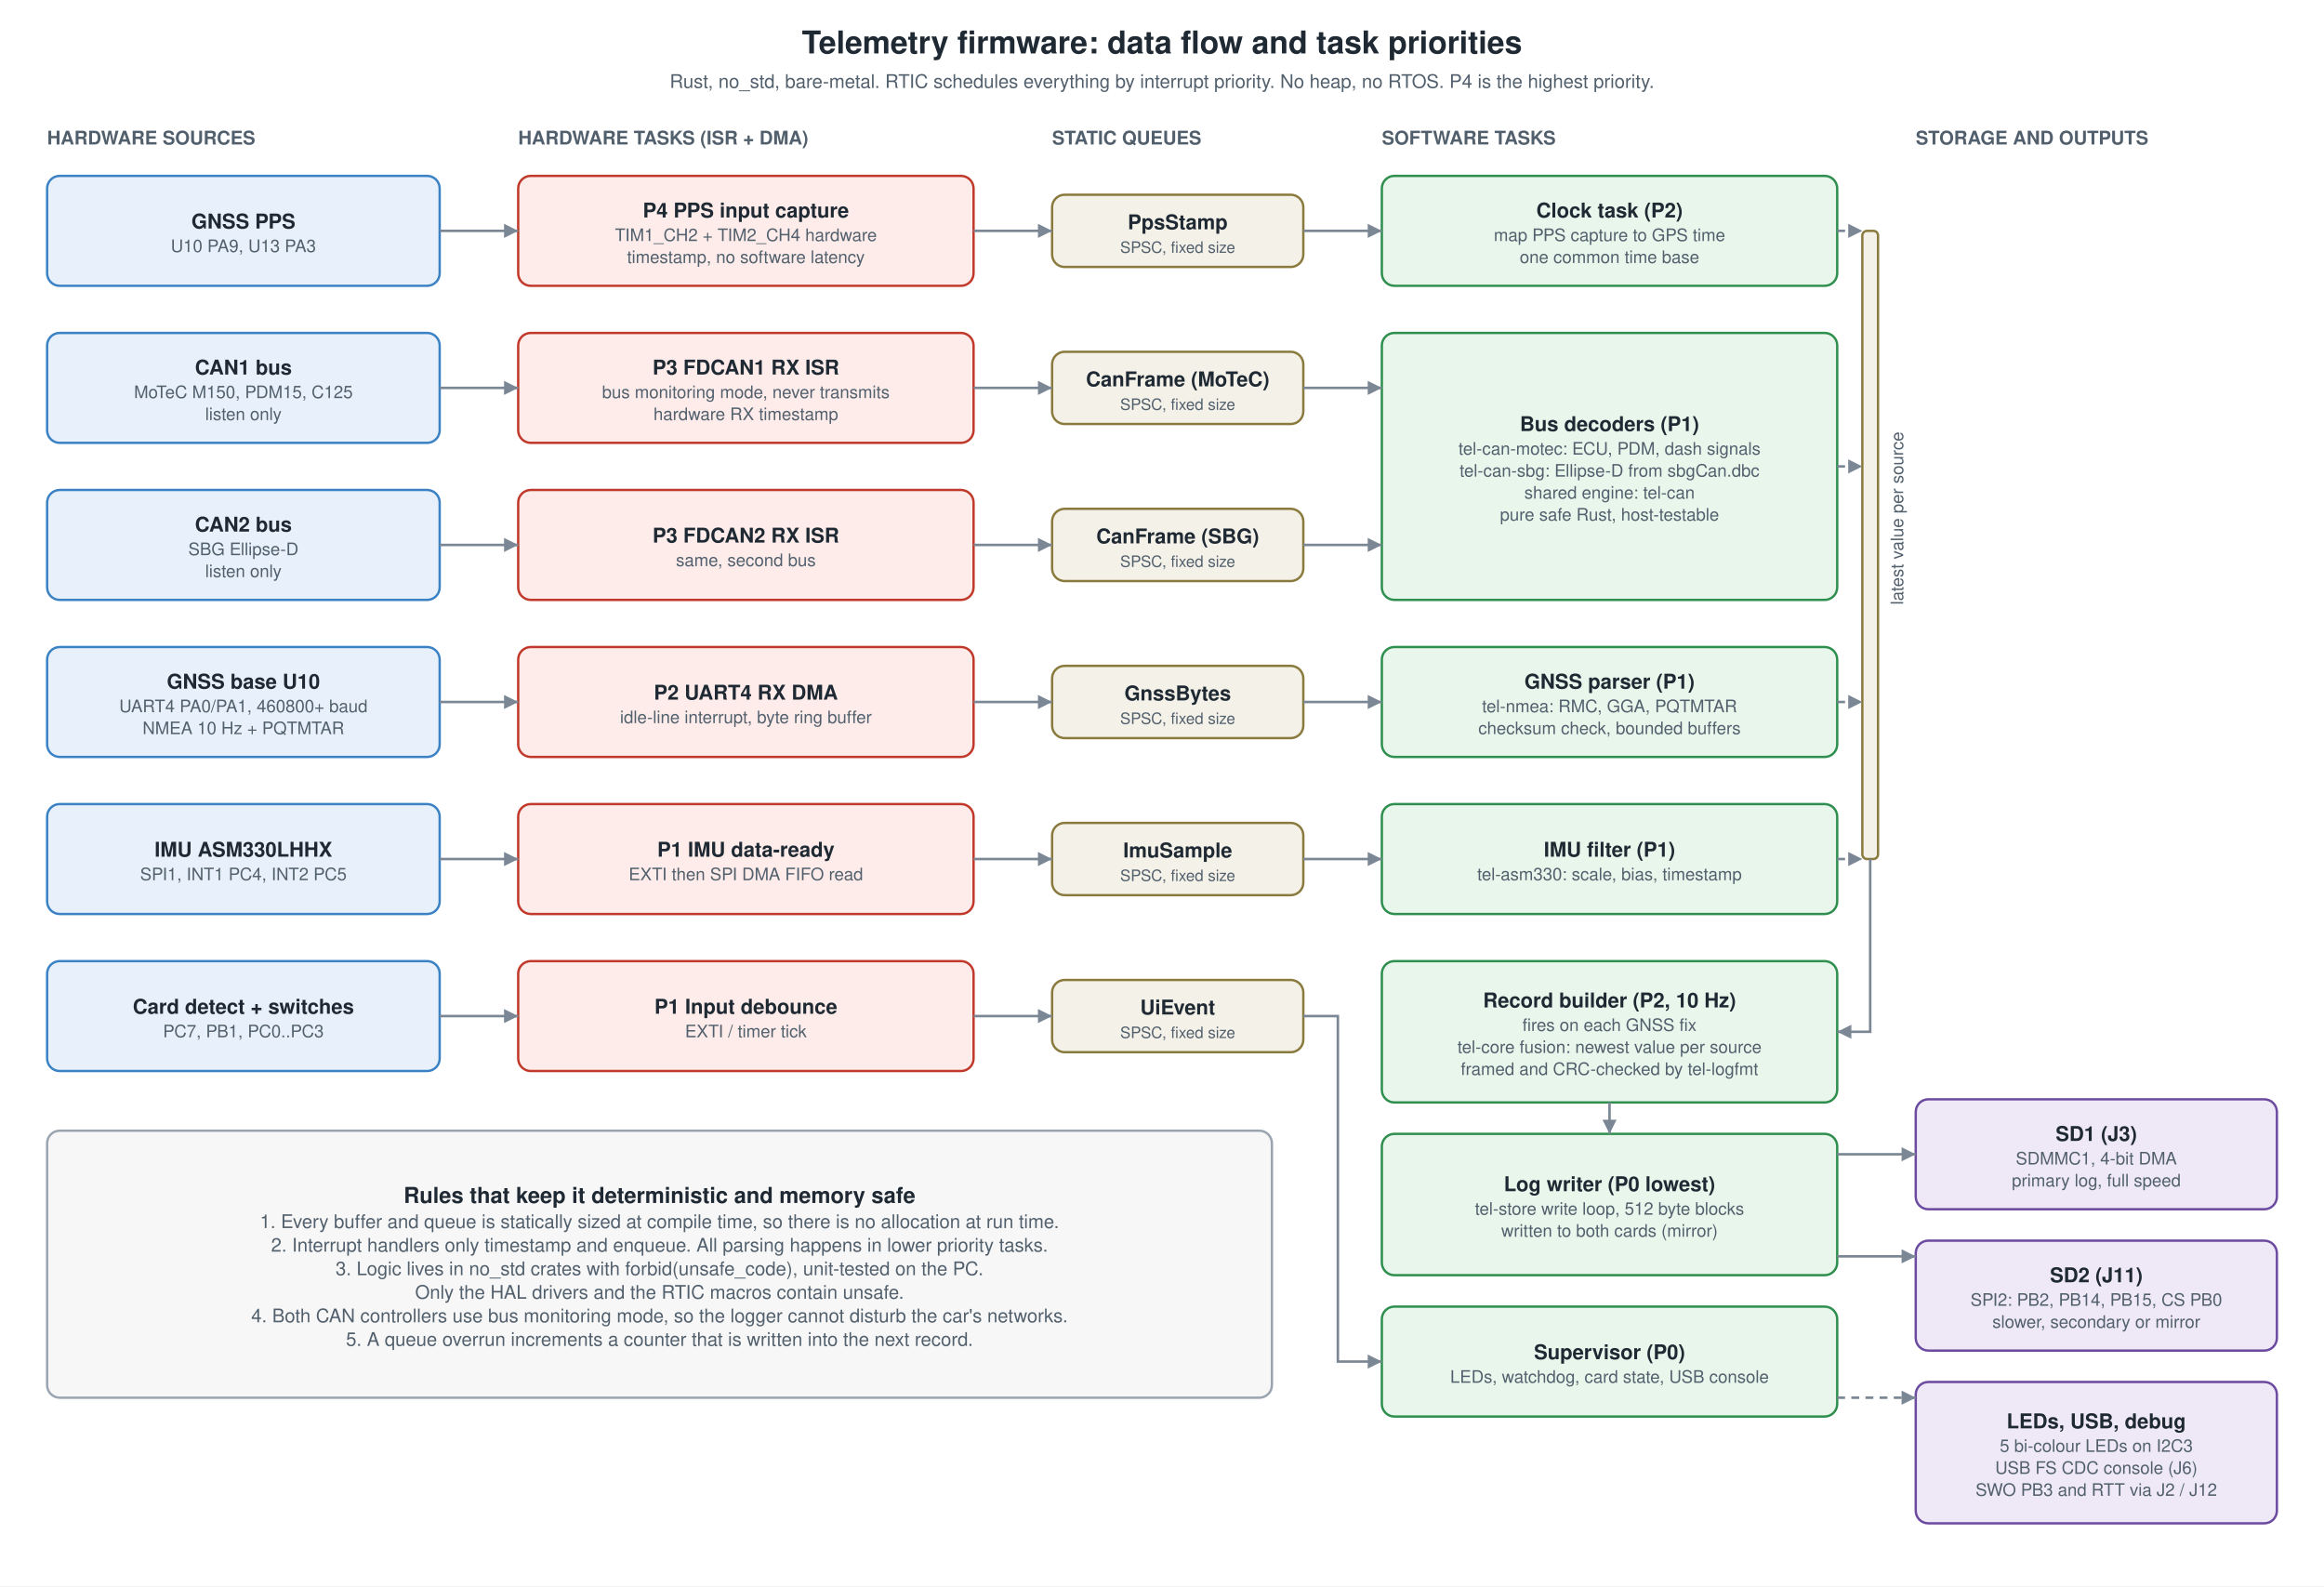
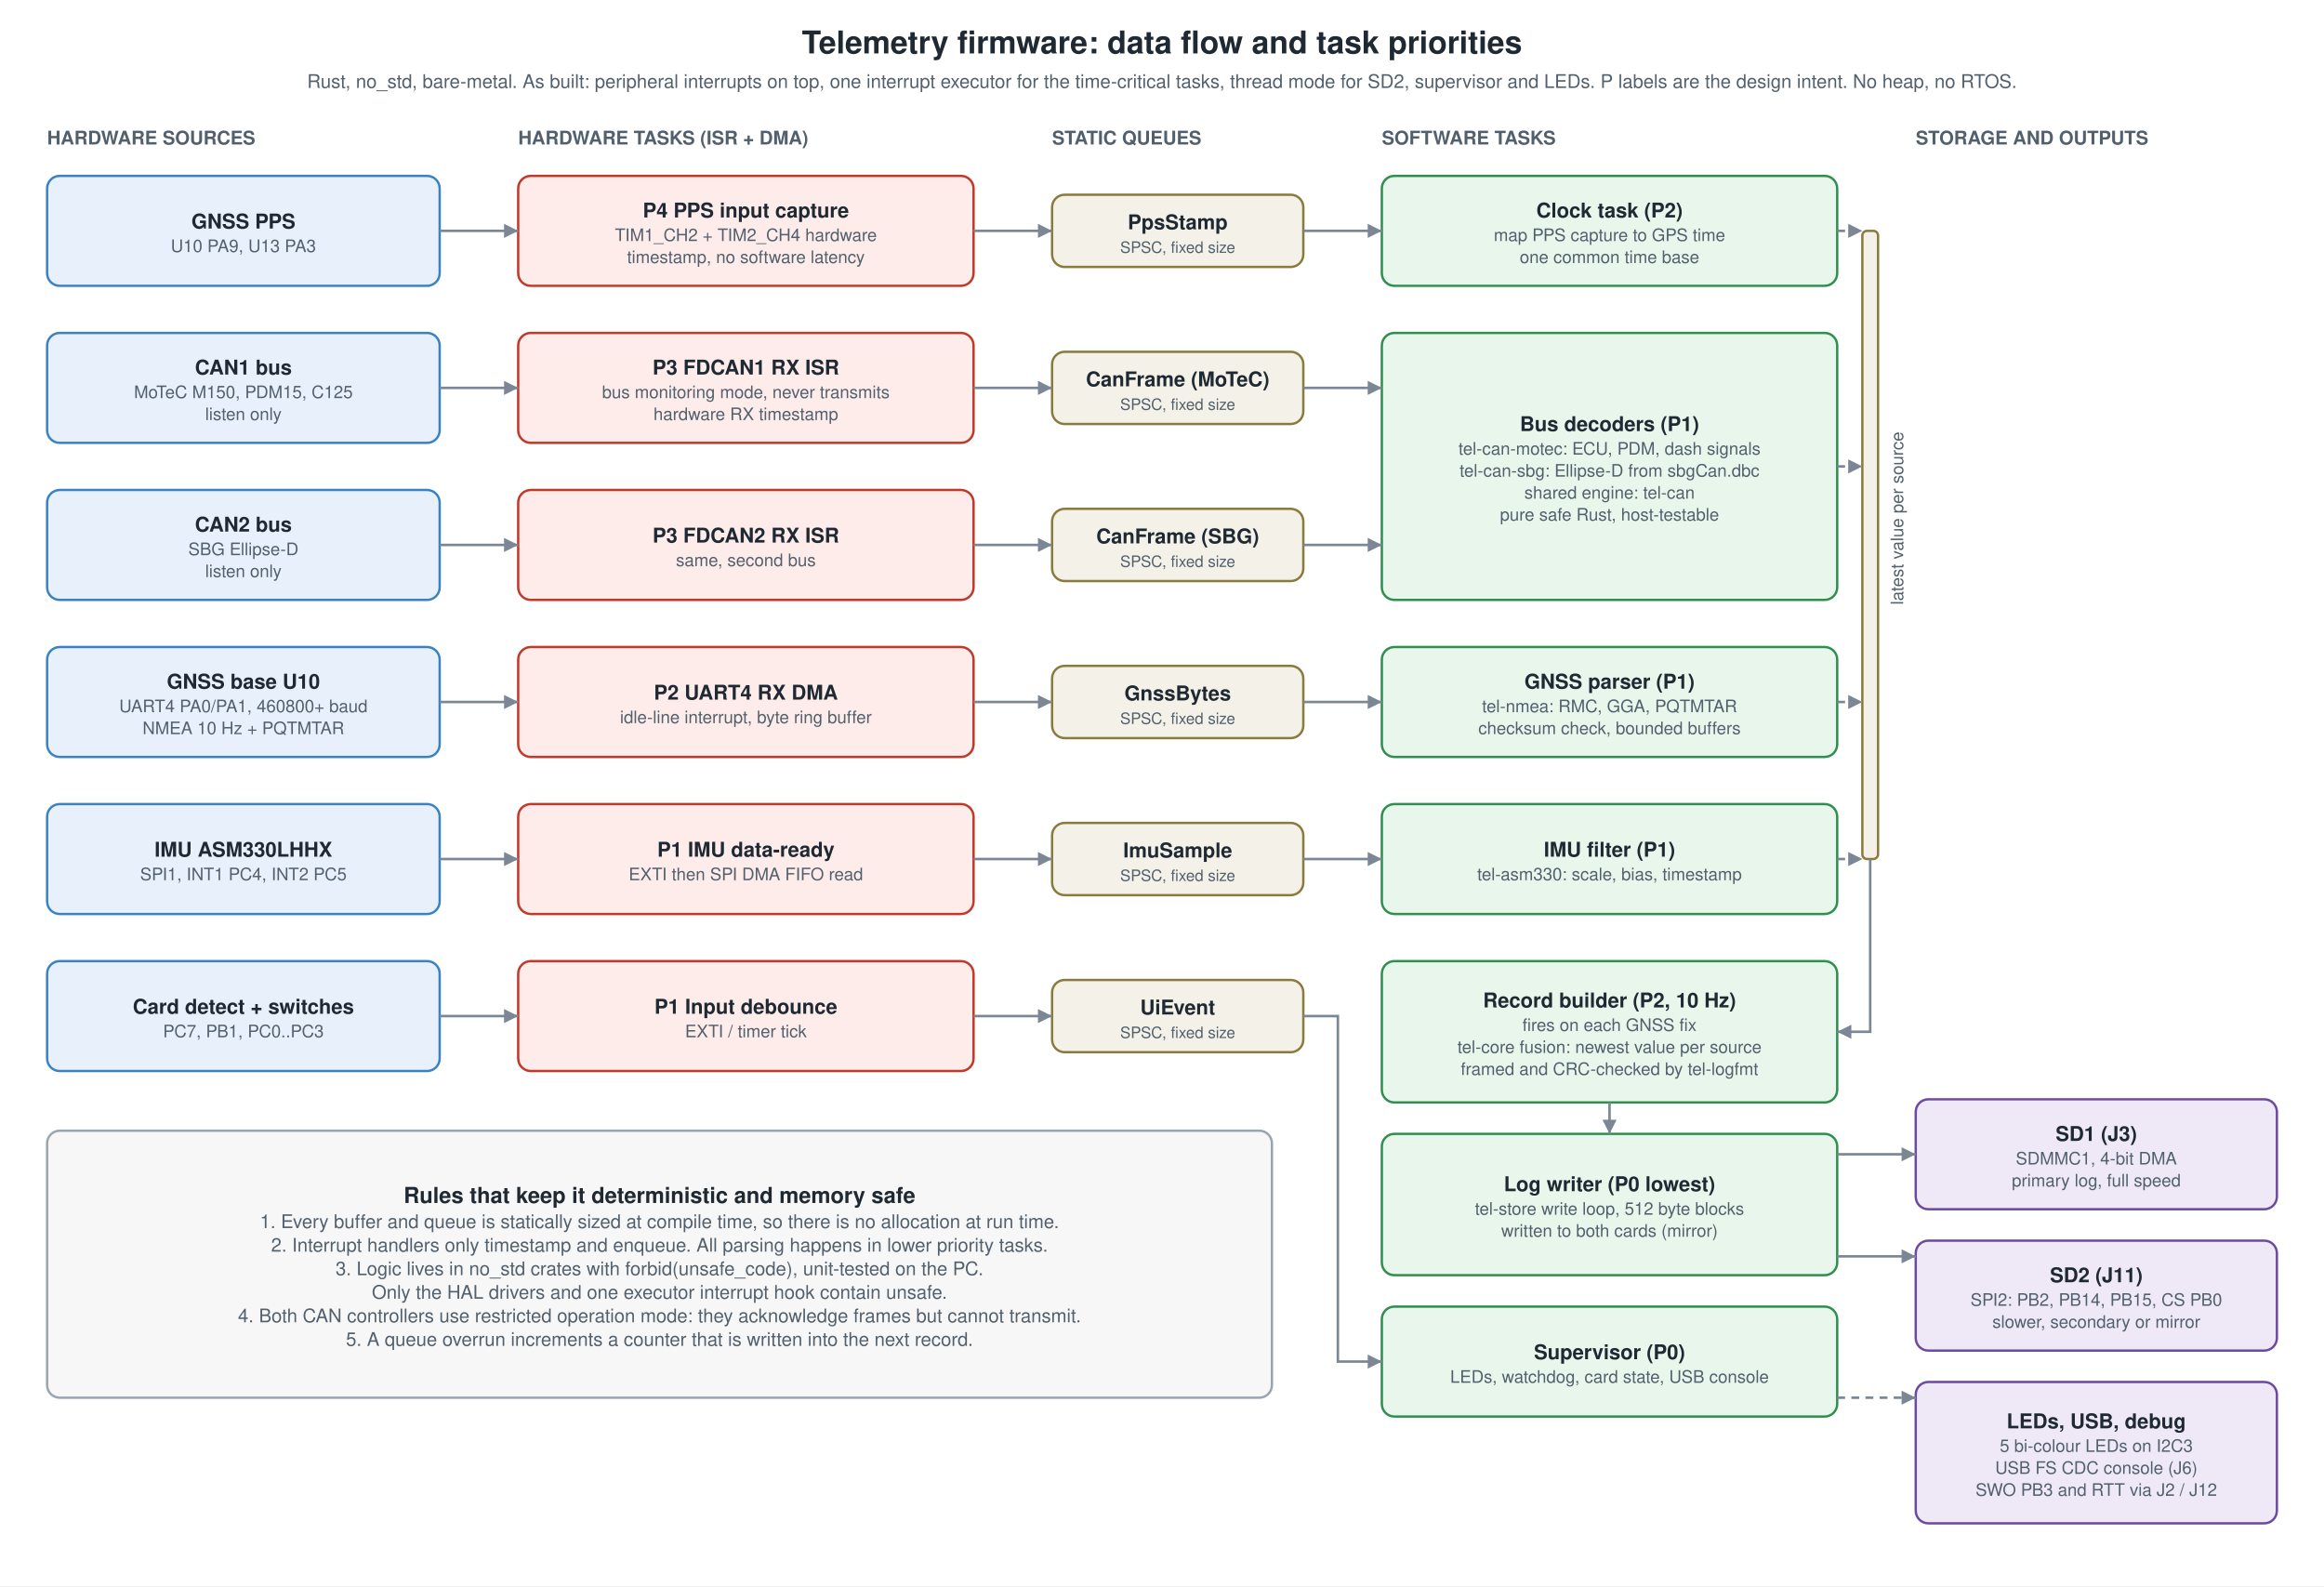
<svg xmlns="http://www.w3.org/2000/svg" viewBox="0 0 1480 1010" width="1480" height="1010" role="img" aria-labelledby="t d">
  <rect width="1480" height="1010" fill="#ffffff" />
  <text x="740" y="34" font-size="20" font-weight="700" fill="#1f2933" text-anchor="middle" font-family="Segoe UI, Helvetica, Arial, sans-serif">Telemetry firmware: data flow and task priorities</text>
-   <text x="740" y="56" font-size="12" font-weight="normal" fill="#52606d" text-anchor="middle" font-family="Segoe UI, Helvetica, Arial, sans-serif">Rust, no_std, bare-metal. RTIC schedules everything by interrupt priority. No heap, no RTOS. P4 is the highest priority.</text>
+   <text x="740" y="56" font-size="12" font-weight="normal" fill="#52606d" text-anchor="middle" font-family="Segoe UI, Helvetica, Arial, sans-serif">Rust, no_std, bare-metal. As built: peripheral interrupts on top, one interrupt executor for the time-critical tasks, thread mode for SD2, supervisor and LEDs. P labels are the design intent. No heap, no RTOS.</text>
  <text x="30" y="92" font-size="12" font-weight="700" fill="#52606d" text-anchor="start" font-family="Segoe UI, Helvetica, Arial, sans-serif">HARDWARE SOURCES</text>
  <text x="330" y="92" font-size="12" font-weight="700" fill="#52606d" text-anchor="start" font-family="Segoe UI, Helvetica, Arial, sans-serif">HARDWARE TASKS (ISR + DMA)</text>
  <text x="670" y="92" font-size="12" font-weight="700" fill="#52606d" text-anchor="start" font-family="Segoe UI, Helvetica, Arial, sans-serif">STATIC QUEUES</text>
  <text x="880" y="92" font-size="12" font-weight="700" fill="#52606d" text-anchor="start" font-family="Segoe UI, Helvetica, Arial, sans-serif">SOFTWARE TASKS</text>
  <text x="1220" y="92" font-size="12" font-weight="700" fill="#52606d" text-anchor="start" font-family="Segoe UI, Helvetica, Arial, sans-serif">STORAGE AND OUTPUTS</text>
  <rect x="30" y="112" width="250" height="70" rx="8" fill="#e8f1fb" stroke="#3b82c4" stroke-width="1.5" />
  <text x="155.0" y="145.5" font-size="13" font-weight="600" fill="#1f2933" text-anchor="middle" font-family="Segoe UI, Helvetica, Arial, sans-serif">GNSS PPS</text>
  <text x="155.0" y="160.5" font-size="11" font-weight="normal" fill="#52606d" text-anchor="middle" font-family="Segoe UI, Helvetica, Arial, sans-serif">U10 PA9, U13 PA3</text>
  <rect x="330" y="112" width="290" height="70" rx="8" fill="#fdecea" stroke="#c0392b" stroke-width="1.5" />
  <text x="475.0" y="138.5" font-size="13" font-weight="600" fill="#1f2933" text-anchor="middle" font-family="Segoe UI, Helvetica, Arial, sans-serif">P4  PPS input capture</text>
  <text x="475.0" y="153.5" font-size="11" font-weight="normal" fill="#52606d" text-anchor="middle" font-family="Segoe UI, Helvetica, Arial, sans-serif">TIM1_CH2 + TIM2_CH4 hardware</text>
  <text x="475.0" y="167.5" font-size="11" font-weight="normal" fill="#52606d" text-anchor="middle" font-family="Segoe UI, Helvetica, Arial, sans-serif">timestamp, no software latency</text>
  <rect x="670" y="124" width="160" height="46" rx="8" fill="#f4f1e8" stroke="#8a7a3d" stroke-width="1.5" />
  <text x="750.0" y="146.0" font-size="13" font-weight="600" fill="#1f2933" text-anchor="middle" font-family="Segoe UI, Helvetica, Arial, sans-serif">PpsStamp</text>
  <text x="750.0" y="161.0" font-size="10" font-weight="normal" fill="#52606d" text-anchor="middle" font-family="Segoe UI, Helvetica, Arial, sans-serif">SPSC, fixed size</text>
  <path d="M 280 147 L 330 147" fill="none" stroke="#7b8794" stroke-width="1.6" />
  <polygon points="330,147 321.0,142.5 321.0,151.5" fill="#7b8794" />
  <path d="M 620 147 L 670 147" fill="none" stroke="#7b8794" stroke-width="1.6" />
  <polygon points="670,147 661.0,142.5 661.0,151.5" fill="#7b8794" />
  <rect x="30" y="212" width="250" height="70" rx="8" fill="#e8f1fb" stroke="#3b82c4" stroke-width="1.5" />
  <text x="155.0" y="238.5" font-size="13" font-weight="600" fill="#1f2933" text-anchor="middle" font-family="Segoe UI, Helvetica, Arial, sans-serif">CAN1 bus</text>
  <text x="155.0" y="253.5" font-size="11" font-weight="normal" fill="#52606d" text-anchor="middle" font-family="Segoe UI, Helvetica, Arial, sans-serif">MoTeC M150, PDM15, C125</text>
  <text x="155.0" y="267.5" font-size="11" font-weight="normal" fill="#52606d" text-anchor="middle" font-family="Segoe UI, Helvetica, Arial, sans-serif">listen only</text>
  <rect x="330" y="212" width="290" height="70" rx="8" fill="#fdecea" stroke="#c0392b" stroke-width="1.5" />
  <text x="475.0" y="238.5" font-size="13" font-weight="600" fill="#1f2933" text-anchor="middle" font-family="Segoe UI, Helvetica, Arial, sans-serif">P3  FDCAN1 RX ISR</text>
  <text x="475.0" y="253.5" font-size="11" font-weight="normal" fill="#52606d" text-anchor="middle" font-family="Segoe UI, Helvetica, Arial, sans-serif">bus monitoring mode, never transmits</text>
  <text x="475.0" y="267.5" font-size="11" font-weight="normal" fill="#52606d" text-anchor="middle" font-family="Segoe UI, Helvetica, Arial, sans-serif">hardware RX timestamp</text>
  <rect x="670" y="224" width="160" height="46" rx="8" fill="#f4f1e8" stroke="#8a7a3d" stroke-width="1.5" />
  <text x="750.0" y="246.0" font-size="13" font-weight="600" fill="#1f2933" text-anchor="middle" font-family="Segoe UI, Helvetica, Arial, sans-serif">CanFrame (MoTeC)</text>
  <text x="750.0" y="261.0" font-size="10" font-weight="normal" fill="#52606d" text-anchor="middle" font-family="Segoe UI, Helvetica, Arial, sans-serif">SPSC, fixed size</text>
  <path d="M 280 247 L 330 247" fill="none" stroke="#7b8794" stroke-width="1.6" />
  <polygon points="330,247 321.0,242.5 321.0,251.5" fill="#7b8794" />
  <path d="M 620 247 L 670 247" fill="none" stroke="#7b8794" stroke-width="1.6" />
  <polygon points="670,247 661.0,242.5 661.0,251.5" fill="#7b8794" />
  <rect x="30" y="312" width="250" height="70" rx="8" fill="#e8f1fb" stroke="#3b82c4" stroke-width="1.5" />
  <text x="155.0" y="338.5" font-size="13" font-weight="600" fill="#1f2933" text-anchor="middle" font-family="Segoe UI, Helvetica, Arial, sans-serif">CAN2 bus</text>
  <text x="155.0" y="353.5" font-size="11" font-weight="normal" fill="#52606d" text-anchor="middle" font-family="Segoe UI, Helvetica, Arial, sans-serif">SBG Ellipse-D</text>
  <text x="155.0" y="367.5" font-size="11" font-weight="normal" fill="#52606d" text-anchor="middle" font-family="Segoe UI, Helvetica, Arial, sans-serif">listen only</text>
  <rect x="330" y="312" width="290" height="70" rx="8" fill="#fdecea" stroke="#c0392b" stroke-width="1.5" />
  <text x="475.0" y="345.5" font-size="13" font-weight="600" fill="#1f2933" text-anchor="middle" font-family="Segoe UI, Helvetica, Arial, sans-serif">P3  FDCAN2 RX ISR</text>
  <text x="475.0" y="360.5" font-size="11" font-weight="normal" fill="#52606d" text-anchor="middle" font-family="Segoe UI, Helvetica, Arial, sans-serif">same, second bus</text>
  <rect x="670" y="324" width="160" height="46" rx="8" fill="#f4f1e8" stroke="#8a7a3d" stroke-width="1.5" />
  <text x="750.0" y="346.0" font-size="13" font-weight="600" fill="#1f2933" text-anchor="middle" font-family="Segoe UI, Helvetica, Arial, sans-serif">CanFrame (SBG)</text>
  <text x="750.0" y="361.0" font-size="10" font-weight="normal" fill="#52606d" text-anchor="middle" font-family="Segoe UI, Helvetica, Arial, sans-serif">SPSC, fixed size</text>
  <path d="M 280 347 L 330 347" fill="none" stroke="#7b8794" stroke-width="1.6" />
  <polygon points="330,347 321.0,342.5 321.0,351.5" fill="#7b8794" />
  <path d="M 620 347 L 670 347" fill="none" stroke="#7b8794" stroke-width="1.6" />
  <polygon points="670,347 661.0,342.5 661.0,351.5" fill="#7b8794" />
  <rect x="30" y="412" width="250" height="70" rx="8" fill="#e8f1fb" stroke="#3b82c4" stroke-width="1.5" />
  <text x="155.0" y="438.5" font-size="13" font-weight="600" fill="#1f2933" text-anchor="middle" font-family="Segoe UI, Helvetica, Arial, sans-serif">GNSS base U10</text>
  <text x="155.0" y="453.5" font-size="11" font-weight="normal" fill="#52606d" text-anchor="middle" font-family="Segoe UI, Helvetica, Arial, sans-serif">UART4 PA0/PA1, 460800+ baud</text>
  <text x="155.0" y="467.5" font-size="11" font-weight="normal" fill="#52606d" text-anchor="middle" font-family="Segoe UI, Helvetica, Arial, sans-serif">NMEA 10 Hz + PQTMTAR</text>
  <rect x="330" y="412" width="290" height="70" rx="8" fill="#fdecea" stroke="#c0392b" stroke-width="1.5" />
  <text x="475.0" y="445.5" font-size="13" font-weight="600" fill="#1f2933" text-anchor="middle" font-family="Segoe UI, Helvetica, Arial, sans-serif">P2  UART4 RX DMA</text>
  <text x="475.0" y="460.5" font-size="11" font-weight="normal" fill="#52606d" text-anchor="middle" font-family="Segoe UI, Helvetica, Arial, sans-serif">idle-line interrupt, byte ring buffer</text>
  <rect x="670" y="424" width="160" height="46" rx="8" fill="#f4f1e8" stroke="#8a7a3d" stroke-width="1.5" />
  <text x="750.0" y="446.0" font-size="13" font-weight="600" fill="#1f2933" text-anchor="middle" font-family="Segoe UI, Helvetica, Arial, sans-serif">GnssBytes</text>
  <text x="750.0" y="461.0" font-size="10" font-weight="normal" fill="#52606d" text-anchor="middle" font-family="Segoe UI, Helvetica, Arial, sans-serif">SPSC, fixed size</text>
  <path d="M 280 447 L 330 447" fill="none" stroke="#7b8794" stroke-width="1.6" />
  <polygon points="330,447 321.0,442.5 321.0,451.5" fill="#7b8794" />
  <path d="M 620 447 L 670 447" fill="none" stroke="#7b8794" stroke-width="1.6" />
  <polygon points="670,447 661.0,442.5 661.0,451.5" fill="#7b8794" />
  <rect x="30" y="512" width="250" height="70" rx="8" fill="#e8f1fb" stroke="#3b82c4" stroke-width="1.5" />
  <text x="155.0" y="545.5" font-size="13" font-weight="600" fill="#1f2933" text-anchor="middle" font-family="Segoe UI, Helvetica, Arial, sans-serif">IMU ASM330LHHX</text>
  <text x="155.0" y="560.5" font-size="11" font-weight="normal" fill="#52606d" text-anchor="middle" font-family="Segoe UI, Helvetica, Arial, sans-serif">SPI1, INT1 PC4, INT2 PC5</text>
  <rect x="330" y="512" width="290" height="70" rx="8" fill="#fdecea" stroke="#c0392b" stroke-width="1.5" />
  <text x="475.0" y="545.5" font-size="13" font-weight="600" fill="#1f2933" text-anchor="middle" font-family="Segoe UI, Helvetica, Arial, sans-serif">P1  IMU data-ready</text>
  <text x="475.0" y="560.5" font-size="11" font-weight="normal" fill="#52606d" text-anchor="middle" font-family="Segoe UI, Helvetica, Arial, sans-serif">EXTI then SPI DMA FIFO read</text>
  <rect x="670" y="524" width="160" height="46" rx="8" fill="#f4f1e8" stroke="#8a7a3d" stroke-width="1.5" />
  <text x="750.0" y="546.0" font-size="13" font-weight="600" fill="#1f2933" text-anchor="middle" font-family="Segoe UI, Helvetica, Arial, sans-serif">ImuSample</text>
  <text x="750.0" y="561.0" font-size="10" font-weight="normal" fill="#52606d" text-anchor="middle" font-family="Segoe UI, Helvetica, Arial, sans-serif">SPSC, fixed size</text>
  <path d="M 280 547 L 330 547" fill="none" stroke="#7b8794" stroke-width="1.6" />
  <polygon points="330,547 321.0,542.5 321.0,551.5" fill="#7b8794" />
  <path d="M 620 547 L 670 547" fill="none" stroke="#7b8794" stroke-width="1.6" />
  <polygon points="670,547 661.0,542.5 661.0,551.5" fill="#7b8794" />
  <rect x="30" y="612" width="250" height="70" rx="8" fill="#e8f1fb" stroke="#3b82c4" stroke-width="1.5" />
  <text x="155.0" y="645.5" font-size="13" font-weight="600" fill="#1f2933" text-anchor="middle" font-family="Segoe UI, Helvetica, Arial, sans-serif">Card detect + switches</text>
  <text x="155.0" y="660.5" font-size="11" font-weight="normal" fill="#52606d" text-anchor="middle" font-family="Segoe UI, Helvetica, Arial, sans-serif">PC7, PB1, PC0..PC3</text>
  <rect x="330" y="612" width="290" height="70" rx="8" fill="#fdecea" stroke="#c0392b" stroke-width="1.5" />
  <text x="475.0" y="645.5" font-size="13" font-weight="600" fill="#1f2933" text-anchor="middle" font-family="Segoe UI, Helvetica, Arial, sans-serif">P1  Input debounce</text>
  <text x="475.0" y="660.5" font-size="11" font-weight="normal" fill="#52606d" text-anchor="middle" font-family="Segoe UI, Helvetica, Arial, sans-serif">EXTI / timer tick</text>
  <rect x="670" y="624" width="160" height="46" rx="8" fill="#f4f1e8" stroke="#8a7a3d" stroke-width="1.5" />
  <text x="750.0" y="646.0" font-size="13" font-weight="600" fill="#1f2933" text-anchor="middle" font-family="Segoe UI, Helvetica, Arial, sans-serif">UiEvent</text>
  <text x="750.0" y="661.0" font-size="10" font-weight="normal" fill="#52606d" text-anchor="middle" font-family="Segoe UI, Helvetica, Arial, sans-serif">SPSC, fixed size</text>
  <path d="M 280 647 L 330 647" fill="none" stroke="#7b8794" stroke-width="1.6" />
  <polygon points="330,647 321.0,642.5 321.0,651.5" fill="#7b8794" />
  <path d="M 620 647 L 670 647" fill="none" stroke="#7b8794" stroke-width="1.6" />
  <polygon points="670,647 661.0,642.5 661.0,651.5" fill="#7b8794" />
  <rect x="880" y="112" width="290" height="70" rx="8" fill="#e9f6ec" stroke="#2f8f4e" stroke-width="1.5" />
  <text x="1025.0" y="138.5" font-size="13" font-weight="600" fill="#1f2933" text-anchor="middle" font-family="Segoe UI, Helvetica, Arial, sans-serif">Clock task (P2)</text>
  <text x="1025.0" y="153.5" font-size="11" font-weight="normal" fill="#52606d" text-anchor="middle" font-family="Segoe UI, Helvetica, Arial, sans-serif">map PPS capture to GPS time</text>
  <text x="1025.0" y="167.5" font-size="11" font-weight="normal" fill="#52606d" text-anchor="middle" font-family="Segoe UI, Helvetica, Arial, sans-serif">one common time base</text>
  <rect x="880" y="212" width="290" height="170" rx="8" fill="#e9f6ec" stroke="#2f8f4e" stroke-width="1.5" />
  <text x="1025.0" y="274.5" font-size="13" font-weight="600" fill="#1f2933" text-anchor="middle" font-family="Segoe UI, Helvetica, Arial, sans-serif">Bus decoders (P1)</text>
  <text x="1025.0" y="289.5" font-size="11" font-weight="normal" fill="#52606d" text-anchor="middle" font-family="Segoe UI, Helvetica, Arial, sans-serif">tel-can-motec: ECU, PDM, dash signals</text>
  <text x="1025.0" y="303.5" font-size="11" font-weight="normal" fill="#52606d" text-anchor="middle" font-family="Segoe UI, Helvetica, Arial, sans-serif">tel-can-sbg: Ellipse-D from sbgCan.dbc</text>
  <text x="1025.0" y="317.5" font-size="11" font-weight="normal" fill="#52606d" text-anchor="middle" font-family="Segoe UI, Helvetica, Arial, sans-serif">shared engine: tel-can</text>
  <text x="1025.0" y="331.5" font-size="11" font-weight="normal" fill="#52606d" text-anchor="middle" font-family="Segoe UI, Helvetica, Arial, sans-serif">pure safe Rust, host-testable</text>
  <rect x="880" y="412" width="290" height="70" rx="8" fill="#e9f6ec" stroke="#2f8f4e" stroke-width="1.5" />
  <text x="1025.0" y="438.5" font-size="13" font-weight="600" fill="#1f2933" text-anchor="middle" font-family="Segoe UI, Helvetica, Arial, sans-serif">GNSS parser (P1)</text>
  <text x="1025.0" y="453.5" font-size="11" font-weight="normal" fill="#52606d" text-anchor="middle" font-family="Segoe UI, Helvetica, Arial, sans-serif">tel-nmea: RMC, GGA, PQTMTAR</text>
  <text x="1025.0" y="467.5" font-size="11" font-weight="normal" fill="#52606d" text-anchor="middle" font-family="Segoe UI, Helvetica, Arial, sans-serif">checksum check, bounded buffers</text>
  <rect x="880" y="512" width="290" height="70" rx="8" fill="#e9f6ec" stroke="#2f8f4e" stroke-width="1.5" />
  <text x="1025.0" y="545.5" font-size="13" font-weight="600" fill="#1f2933" text-anchor="middle" font-family="Segoe UI, Helvetica, Arial, sans-serif">IMU filter (P1)</text>
  <text x="1025.0" y="560.5" font-size="11" font-weight="normal" fill="#52606d" text-anchor="middle" font-family="Segoe UI, Helvetica, Arial, sans-serif">tel-asm330: scale, bias, timestamp</text>
  <path d="M 830 147 L 880 147" fill="none" stroke="#7b8794" stroke-width="1.6" />
  <polygon points="880,147 871.0,142.5 871.0,151.5" fill="#7b8794" />
  <path d="M 830 247 L 880 247" fill="none" stroke="#7b8794" stroke-width="1.6" />
  <polygon points="880,247 871.0,242.5 871.0,251.5" fill="#7b8794" />
  <path d="M 830 347 L 880 347" fill="none" stroke="#7b8794" stroke-width="1.6" />
  <polygon points="880,347 871.0,342.5 871.0,351.5" fill="#7b8794" />
  <path d="M 830 447 L 880 447" fill="none" stroke="#7b8794" stroke-width="1.6" />
  <polygon points="880,447 871.0,442.5 871.0,451.5" fill="#7b8794" />
  <path d="M 830 547 L 880 547" fill="none" stroke="#7b8794" stroke-width="1.6" />
  <polygon points="880,547 871.0,542.5 871.0,551.5" fill="#7b8794" />
  <rect x="1186" y="147" width="10" height="400" rx="3" fill="#f4f1e8" stroke="#8a7a3d" stroke-width="1.5" />
  <text x="1212" y="330" font-size="11" font-weight="normal" fill="#52606d" text-anchor="middle" font-family="Segoe UI, Helvetica, Arial, sans-serif" transform="rotate(-90 1212 330)">latest value per source</text>
  <path d="M 1170 147 L 1186 147" fill="none" stroke="#7b8794" stroke-width="1.6" stroke-dasharray="5 4" />
  <polygon points="1186,147 1177.0,142.5 1177.0,151.5" fill="#7b8794" />
  <path d="M 1170 297 L 1186 297" fill="none" stroke="#7b8794" stroke-width="1.6" stroke-dasharray="5 4" />
  <polygon points="1186,297 1177.0,292.5 1177.0,301.5" fill="#7b8794" />
  <path d="M 1170 447 L 1186 447" fill="none" stroke="#7b8794" stroke-width="1.6" stroke-dasharray="5 4" />
  <polygon points="1186,447 1177.0,442.5 1177.0,451.5" fill="#7b8794" />
  <path d="M 1170 547 L 1186 547" fill="none" stroke="#7b8794" stroke-width="1.6" stroke-dasharray="5 4" />
  <polygon points="1186,547 1177.0,542.5 1177.0,551.5" fill="#7b8794" />
  <rect x="880" y="612" width="290" height="90" rx="8" fill="#e9f6ec" stroke="#2f8f4e" stroke-width="1.5" />
  <text x="1025.0" y="641.5" font-size="13" font-weight="600" fill="#1f2933" text-anchor="middle" font-family="Segoe UI, Helvetica, Arial, sans-serif">Record builder (P2, 10 Hz)</text>
  <text x="1025.0" y="656.5" font-size="11" font-weight="normal" fill="#52606d" text-anchor="middle" font-family="Segoe UI, Helvetica, Arial, sans-serif">fires on each GNSS fix</text>
  <text x="1025.0" y="670.5" font-size="11" font-weight="normal" fill="#52606d" text-anchor="middle" font-family="Segoe UI, Helvetica, Arial, sans-serif">tel-core fusion: newest value per source</text>
  <text x="1025.0" y="684.5" font-size="11" font-weight="normal" fill="#52606d" text-anchor="middle" font-family="Segoe UI, Helvetica, Arial, sans-serif">framed and CRC-checked by tel-logfmt</text>
  <path d="M 1191 547 L 1191 657 L 1170 657" fill="none" stroke="#7b8794" stroke-width="1.6" />
  <polygon points="1170,657 1179.0,661.5 1179.0,652.5" fill="#7b8794" />
  <rect x="880" y="722" width="290" height="90" rx="8" fill="#e9f6ec" stroke="#2f8f4e" stroke-width="1.5" />
  <text x="1025.0" y="758.5" font-size="13" font-weight="600" fill="#1f2933" text-anchor="middle" font-family="Segoe UI, Helvetica, Arial, sans-serif">Log writer (P0 lowest)</text>
  <text x="1025.0" y="773.5" font-size="11" font-weight="normal" fill="#52606d" text-anchor="middle" font-family="Segoe UI, Helvetica, Arial, sans-serif">tel-store write loop, 512 byte blocks</text>
  <text x="1025.0" y="787.5" font-size="11" font-weight="normal" fill="#52606d" text-anchor="middle" font-family="Segoe UI, Helvetica, Arial, sans-serif">written to both cards (mirror)</text>
  <path d="M 1025 702 L 1025 722" fill="none" stroke="#7b8794" stroke-width="1.6" />
  <polygon points="1025,722 1029.5,713.0 1020.5,713.0" fill="#7b8794" />
  <rect x="880" y="832" width="290" height="70" rx="8" fill="#e9f6ec" stroke="#2f8f4e" stroke-width="1.5" />
  <text x="1025.0" y="865.5" font-size="13" font-weight="600" fill="#1f2933" text-anchor="middle" font-family="Segoe UI, Helvetica, Arial, sans-serif">Supervisor (P0)</text>
  <text x="1025.0" y="880.5" font-size="11" font-weight="normal" fill="#52606d" text-anchor="middle" font-family="Segoe UI, Helvetica, Arial, sans-serif">LEDs, watchdog, card state, USB console</text>
  <path d="M 830 647 L 852 647 L 852 867 L 880 867" fill="none" stroke="#7b8794" stroke-width="1.6" />
  <polygon points="880,867 871.0,862.5 871.0,871.5" fill="#7b8794" />
  <rect x="1220" y="700" width="230" height="70" rx="8" fill="#efe9f7" stroke="#6b4aa0" stroke-width="1.5" />
  <text x="1335.0" y="726.5" font-size="13" font-weight="600" fill="#1f2933" text-anchor="middle" font-family="Segoe UI, Helvetica, Arial, sans-serif">SD1  (J3)</text>
  <text x="1335.0" y="741.5" font-size="11" font-weight="normal" fill="#52606d" text-anchor="middle" font-family="Segoe UI, Helvetica, Arial, sans-serif">SDMMC1, 4-bit DMA</text>
  <text x="1335.0" y="755.5" font-size="11" font-weight="normal" fill="#52606d" text-anchor="middle" font-family="Segoe UI, Helvetica, Arial, sans-serif">primary log, full speed</text>
  <rect x="1220" y="790" width="230" height="70" rx="8" fill="#efe9f7" stroke="#6b4aa0" stroke-width="1.5" />
  <text x="1335.0" y="816.5" font-size="13" font-weight="600" fill="#1f2933" text-anchor="middle" font-family="Segoe UI, Helvetica, Arial, sans-serif">SD2  (J11)</text>
  <text x="1335.0" y="831.5" font-size="11" font-weight="normal" fill="#52606d" text-anchor="middle" font-family="Segoe UI, Helvetica, Arial, sans-serif">SPI2: PB2, PB14, PB15, CS PB0</text>
  <text x="1335.0" y="845.5" font-size="11" font-weight="normal" fill="#52606d" text-anchor="middle" font-family="Segoe UI, Helvetica, Arial, sans-serif">slower, secondary or mirror</text>
  <rect x="1220" y="880" width="230" height="90" rx="8" fill="#efe9f7" stroke="#6b4aa0" stroke-width="1.5" />
  <text x="1335.0" y="909.5" font-size="13" font-weight="600" fill="#1f2933" text-anchor="middle" font-family="Segoe UI, Helvetica, Arial, sans-serif">LEDs, USB, debug</text>
  <text x="1335.0" y="924.5" font-size="11" font-weight="normal" fill="#52606d" text-anchor="middle" font-family="Segoe UI, Helvetica, Arial, sans-serif">5 bi-colour LEDs on I2C3</text>
  <text x="1335.0" y="938.5" font-size="11" font-weight="normal" fill="#52606d" text-anchor="middle" font-family="Segoe UI, Helvetica, Arial, sans-serif">USB FS CDC console (J6)</text>
  <text x="1335.0" y="952.5" font-size="11" font-weight="normal" fill="#52606d" text-anchor="middle" font-family="Segoe UI, Helvetica, Arial, sans-serif">SWO PB3 and RTT via J2 / J12</text>
  <path d="M 1170 735 L 1220 735" fill="none" stroke="#7b8794" stroke-width="1.6" />
  <polygon points="1220,735 1211.0,730.5 1211.0,739.5" fill="#7b8794" />
  <path d="M 1170 800 L 1220 800" fill="none" stroke="#7b8794" stroke-width="1.6" />
  <polygon points="1220,800 1211.0,795.5 1211.0,804.5" fill="#7b8794" />
  <path d="M 1170 890 L 1220 890" fill="none" stroke="#7b8794" stroke-width="1.6" stroke-dasharray="5 4" />
  <polygon points="1220,890 1211.0,885.5 1211.0,894.5" fill="#7b8794" />
  <rect x="30" y="720" width="780" height="170" rx="8" fill="#f7f7f7" stroke="#9aa5b1" stroke-width="1.5" />
  <text x="420.0" y="766.0" font-size="14" font-weight="600" fill="#1f2933" text-anchor="middle" font-family="Segoe UI, Helvetica, Arial, sans-serif">Rules that keep it deterministic and memory safe</text>
  <text x="420.0" y="782.0" font-size="12" font-weight="normal" fill="#52606d" text-anchor="middle" font-family="Segoe UI, Helvetica, Arial, sans-serif">1. Every buffer and queue is statically sized at compile time, so there is no allocation at run time.</text>
  <text x="420.0" y="797.0" font-size="12" font-weight="normal" fill="#52606d" text-anchor="middle" font-family="Segoe UI, Helvetica, Arial, sans-serif">2. Interrupt handlers only timestamp and enqueue. All parsing happens in lower priority tasks.</text>
  <text x="420.0" y="812.0" font-size="12" font-weight="normal" fill="#52606d" text-anchor="middle" font-family="Segoe UI, Helvetica, Arial, sans-serif">3. Logic lives in no_std crates with forbid(unsafe_code), unit-tested on the PC.</text>
-   <text x="420.0" y="827.0" font-size="12" font-weight="normal" fill="#52606d" text-anchor="middle" font-family="Segoe UI, Helvetica, Arial, sans-serif">    Only the HAL drivers and the RTIC macros contain unsafe.</text>
-   <text x="420.0" y="842.0" font-size="12" font-weight="normal" fill="#52606d" text-anchor="middle" font-family="Segoe UI, Helvetica, Arial, sans-serif">4. Both CAN controllers use bus monitoring mode, so the logger cannot disturb the car's networks.</text>
+   <text x="420.0" y="827.0" font-size="12" font-weight="normal" fill="#52606d" text-anchor="middle" font-family="Segoe UI, Helvetica, Arial, sans-serif">    Only the HAL drivers and one executor interrupt hook contain unsafe.</text>
+   <text x="420.0" y="842.0" font-size="12" font-weight="normal" fill="#52606d" text-anchor="middle" font-family="Segoe UI, Helvetica, Arial, sans-serif">4. Both CAN controllers use restricted operation mode: they acknowledge frames but cannot transmit.</text>
  <text x="420.0" y="857.0" font-size="12" font-weight="normal" fill="#52606d" text-anchor="middle" font-family="Segoe UI, Helvetica, Arial, sans-serif">5. A queue overrun increments a counter that is written into the next record.</text>
</svg>
